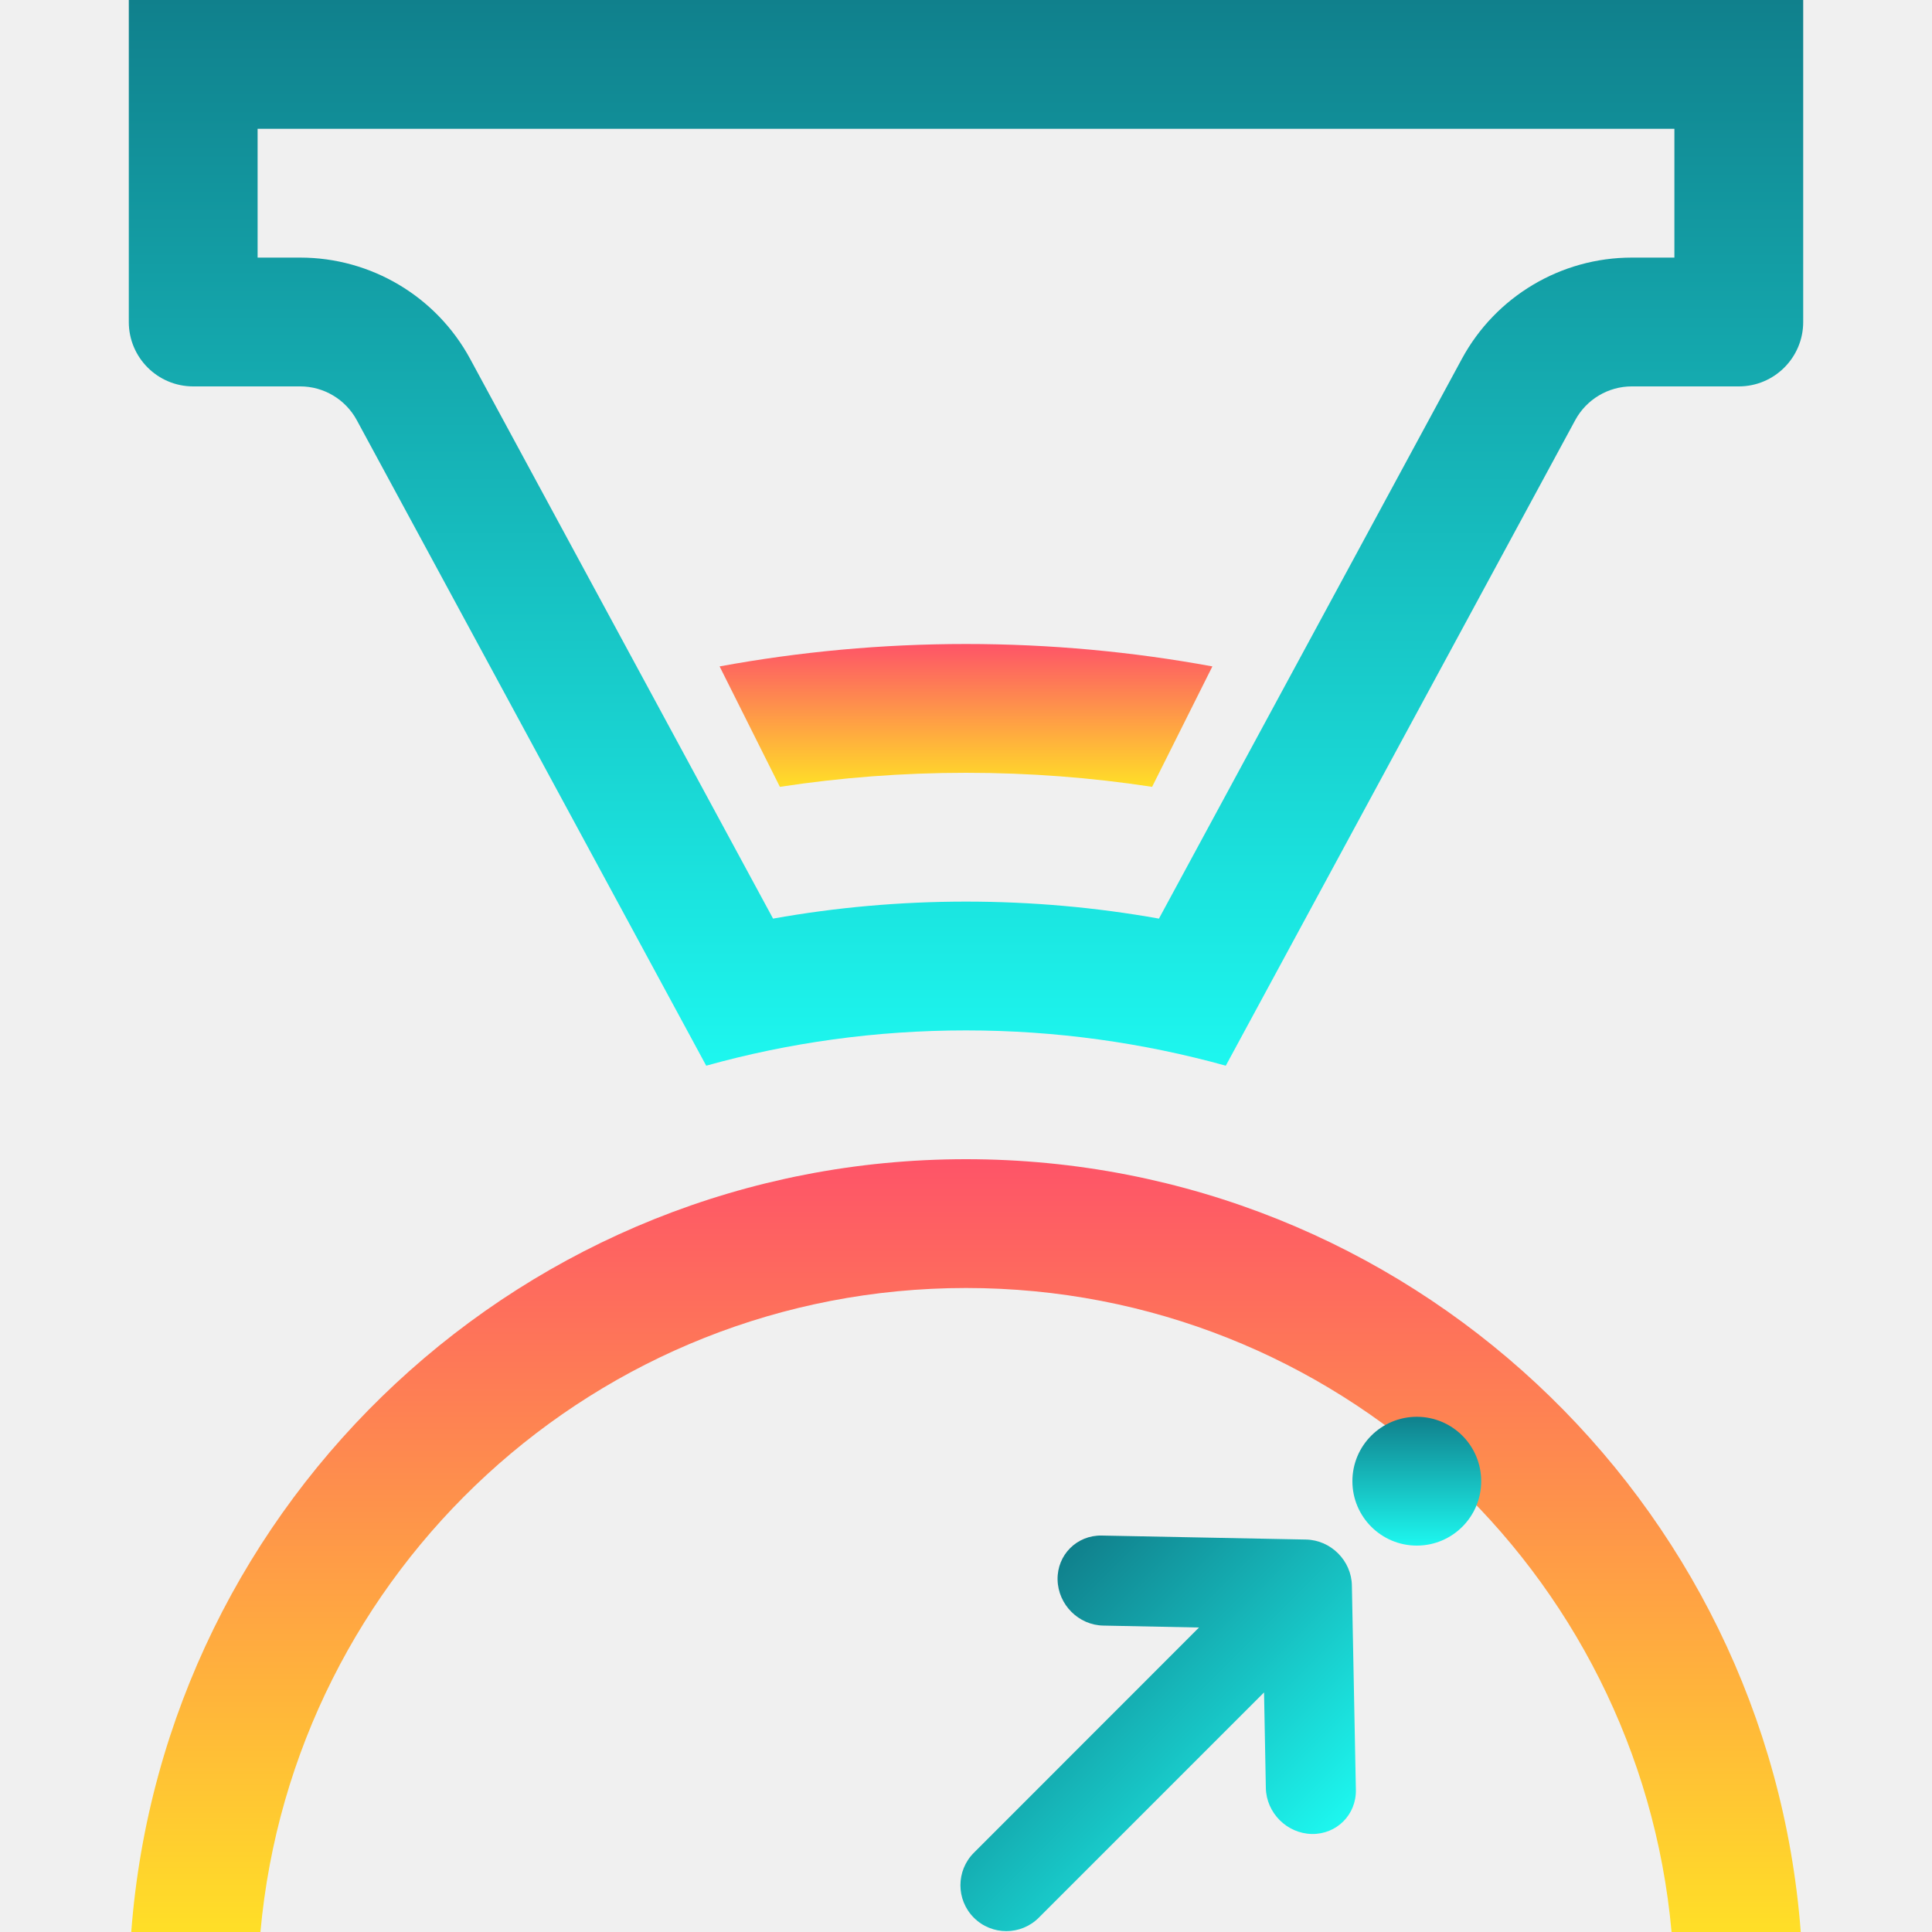
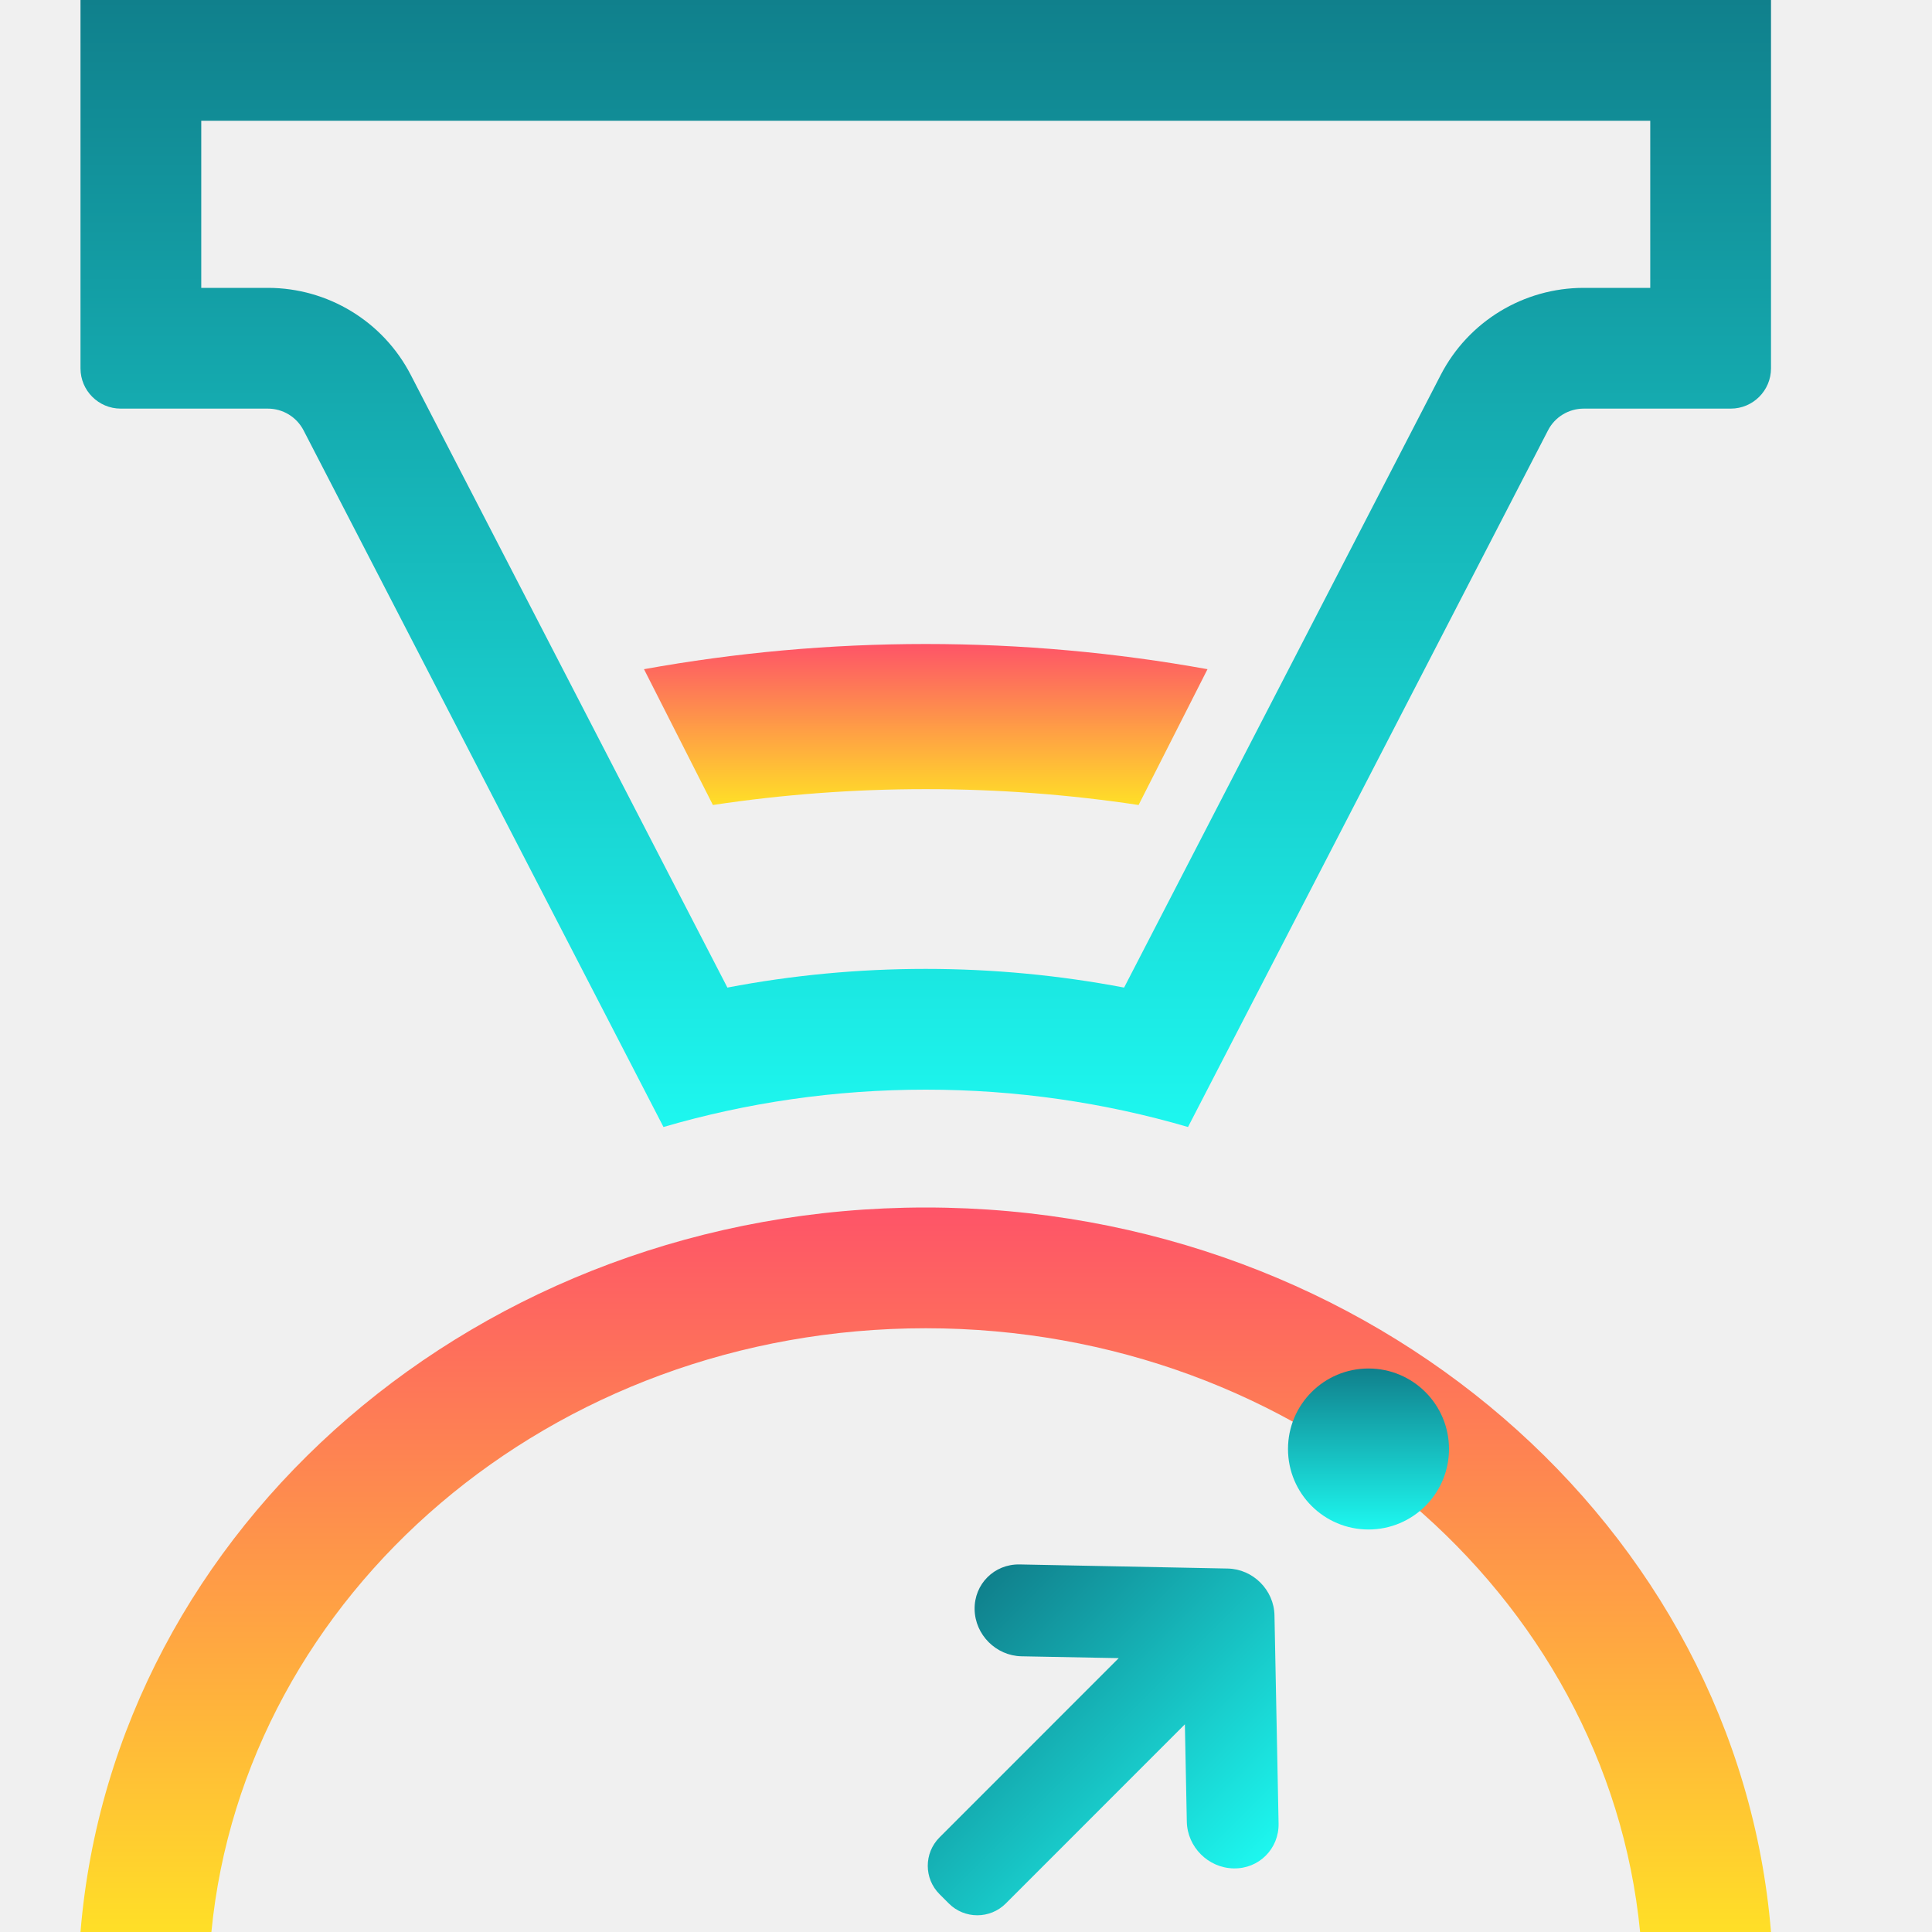
- <svg xmlns="http://www.w3.org/2000/svg" width="15" height="15" viewBox="0 0 15 15" fill="none">
-   <g clip-path="url(#clip0_177_29821)">
-     <path fill-rule="evenodd" clip-rule="evenodd" d="M8.554 11.922L10.14 11.953C10.333 11.957 10.493 12.117 10.496 12.31L10.527 13.896C10.531 14.089 10.378 14.242 10.185 14.239C9.991 14.235 9.832 14.075 9.828 13.882L9.814 13.14L8.065 14.889C7.926 15.028 7.7 15.028 7.561 14.889C7.422 14.75 7.422 14.524 7.561 14.385L9.309 12.636L8.567 12.621C8.374 12.618 8.215 12.458 8.211 12.265C8.207 12.072 8.361 11.918 8.554 11.922Z" fill="url(#paint0_linear_177_29821)" />
-     <path d="M12.978 15C12.725 12.197 10.369 10 7.5 10C4.631 10 2.275 12.197 2.022 15H1.019C1.274 11.644 4.078 9 7.5 9C10.922 9 13.726 11.644 13.981 15H12.978Z" fill="url(#paint1_linear_177_29821)" />
-     <path fill-rule="evenodd" clip-rule="evenodd" d="M2 2H2.331C2.881 2 3.388 2.302 3.65 2.786L6.002 7.132C6.489 7.045 6.989 7 7.5 7C8.01 7 8.511 7.045 8.998 7.132L11.35 2.786C11.612 2.302 12.119 2 12.669 2H13V1H2V2ZM9.517 8.274C8.875 8.096 8.198 8 7.5 8C6.801 8 6.125 8.095 5.483 8.274L2.77 3.262C2.683 3.101 2.514 3 2.331 3H1.5C1.224 3 1 2.776 1 2.5V0H14V2.5C14 2.776 13.776 3 13.5 3H12.669C12.486 3 12.317 3.101 12.23 3.262L9.517 8.274Z" fill="url(#paint2_linear_177_29821)" />
-     <circle cx="11" cy="11.5" r="0.5" fill="url(#paint3_linear_177_29821)" />
-     <path d="M6.055 6.109C6.526 6.037 7.009 6 7.5 6C7.991 6 8.474 6.037 8.945 6.109L9.413 5.174C8.793 5.06 8.153 5 7.5 5C6.847 5 6.207 5.06 5.587 5.174L6.055 6.109Z" fill="url(#paint4_linear_177_29821)" />
+ <svg xmlns="http://www.w3.org/2000/svg" width="24" height="24" viewBox="0 0 24 24" fill="none">
+   <g clip-path="url(#clip0_3218_86753)">
+     <path fill-rule="evenodd" clip-rule="evenodd" d="M12.666 19.434L15.251 19.485C15.566 19.491 15.826 19.752 15.832 20.066L15.883 22.652C15.889 22.966 15.639 23.217 15.324 23.21C15.009 23.204 14.749 22.944 14.743 22.629L14.719 21.42L12.494 23.646C12.299 23.841 11.982 23.841 11.787 23.646L11.672 23.531C11.476 23.336 11.476 23.019 11.672 22.824L13.897 20.598L12.688 20.575C12.373 20.568 12.113 20.308 12.107 19.993C12.101 19.678 12.351 19.428 12.666 19.434Z" fill="url(#paint0_linear_3218_86753)" />
+     <path d="M20.374 24C19.965 19.795 16.148 16.5 11.5 16.5C6.852 16.5 3.035 19.795 2.626 24H1C1.414 18.966 5.957 15 11.5 15C17.043 15 21.586 18.966 22 24H20.374Z" fill="url(#paint1_linear_3218_86753)" />
+     <path fill-rule="evenodd" clip-rule="evenodd" d="M2.5 3.576H3.327C4.074 3.576 4.76 3.993 5.103 4.658L9.036 12.268C9.836 12.115 10.659 12.036 11.5 12.036C12.34 12.036 13.164 12.116 13.964 12.268L17.897 4.658C18.24 3.993 18.926 3.576 19.674 3.576H20.5V1.5H2.5V3.576ZM14.758 14C13.721 13.697 12.628 13.536 11.5 13.536C10.371 13.536 9.279 13.697 8.242 14L3.771 5.346C3.685 5.18 3.514 5.076 3.327 5.076H1.5C1.224 5.076 1 4.852 1 4.576V0H22V4.576C22 4.852 21.776 5.076 21.5 5.076H19.674C19.487 5.076 19.315 5.18 19.23 5.346L14.758 14Z" fill="url(#paint2_linear_3218_86753)" />
+     <circle cx="17" cy="18" r="1" fill="url(#paint3_linear_3218_86753)" />
+     <path d="M8.856 10C9.718 9.87 10.601 9.803 11.5 9.803C12.399 9.803 13.282 9.87 14.144 10L15 8.313C13.865 8.108 12.695 8 11.5 8C10.305 8 9.135 8.108 8 8.313L8.856 10Z" fill="url(#paint4_linear_3218_86753)" />
  </g>
  <defs>
-     <linearGradient id="paint0_linear_177_29821" x1="7.914" y1="12.414" x2="10.036" y2="14.535" gradientUnits="userSpaceOnUse">
+     <linearGradient id="paint0_linear_3218_86753" x1="11.964" y1="19.895" x2="15.422" y2="23.353" gradientUnits="userSpaceOnUse">
      <stop stop-color="#10808C" />
      <stop offset="1" stop-color="#1DF7EF" />
    </linearGradient>
-     <linearGradient id="paint1_linear_177_29821" x1="7.5" y1="9" x2="7.5" y2="15" gradientUnits="userSpaceOnUse">
+     <linearGradient id="paint1_linear_3218_86753" x1="11.5" y1="15" x2="11.5" y2="24" gradientUnits="userSpaceOnUse">
      <stop stop-color="#FE5468" />
      <stop offset="1" stop-color="#FFDF27" />
    </linearGradient>
-     <linearGradient id="paint2_linear_177_29821" x1="7.5" y1="0" x2="7.5" y2="8.274" gradientUnits="userSpaceOnUse">
+     <linearGradient id="paint2_linear_3218_86753" x1="11.5" y1="0" x2="11.5" y2="14" gradientUnits="userSpaceOnUse">
      <stop stop-color="#10808C" />
      <stop offset="1" stop-color="#1DF7EF" />
    </linearGradient>
-     <linearGradient id="paint3_linear_177_29821" x1="11" y1="11" x2="11" y2="12" gradientUnits="userSpaceOnUse">
+     <linearGradient id="paint3_linear_3218_86753" x1="17" y1="17" x2="17" y2="19" gradientUnits="userSpaceOnUse">
      <stop stop-color="#10808C" />
      <stop offset="1" stop-color="#1DF7EF" />
    </linearGradient>
-     <linearGradient id="paint4_linear_177_29821" x1="7.5" y1="5" x2="7.5" y2="6.109" gradientUnits="userSpaceOnUse">
+     <linearGradient id="paint4_linear_3218_86753" x1="11.5" y1="8" x2="11.5" y2="10" gradientUnits="userSpaceOnUse">
      <stop stop-color="#FE5468" />
      <stop offset="1" stop-color="#FFDF27" />
    </linearGradient>
-     <clipPath id="clip0_177_29821">
-       <rect width="15" height="15" fill="white" />
+     <clipPath id="clip0_3218_86753">
+       <rect width="24" height="24" fill="white" />
    </clipPath>
  </defs>
</svg>
